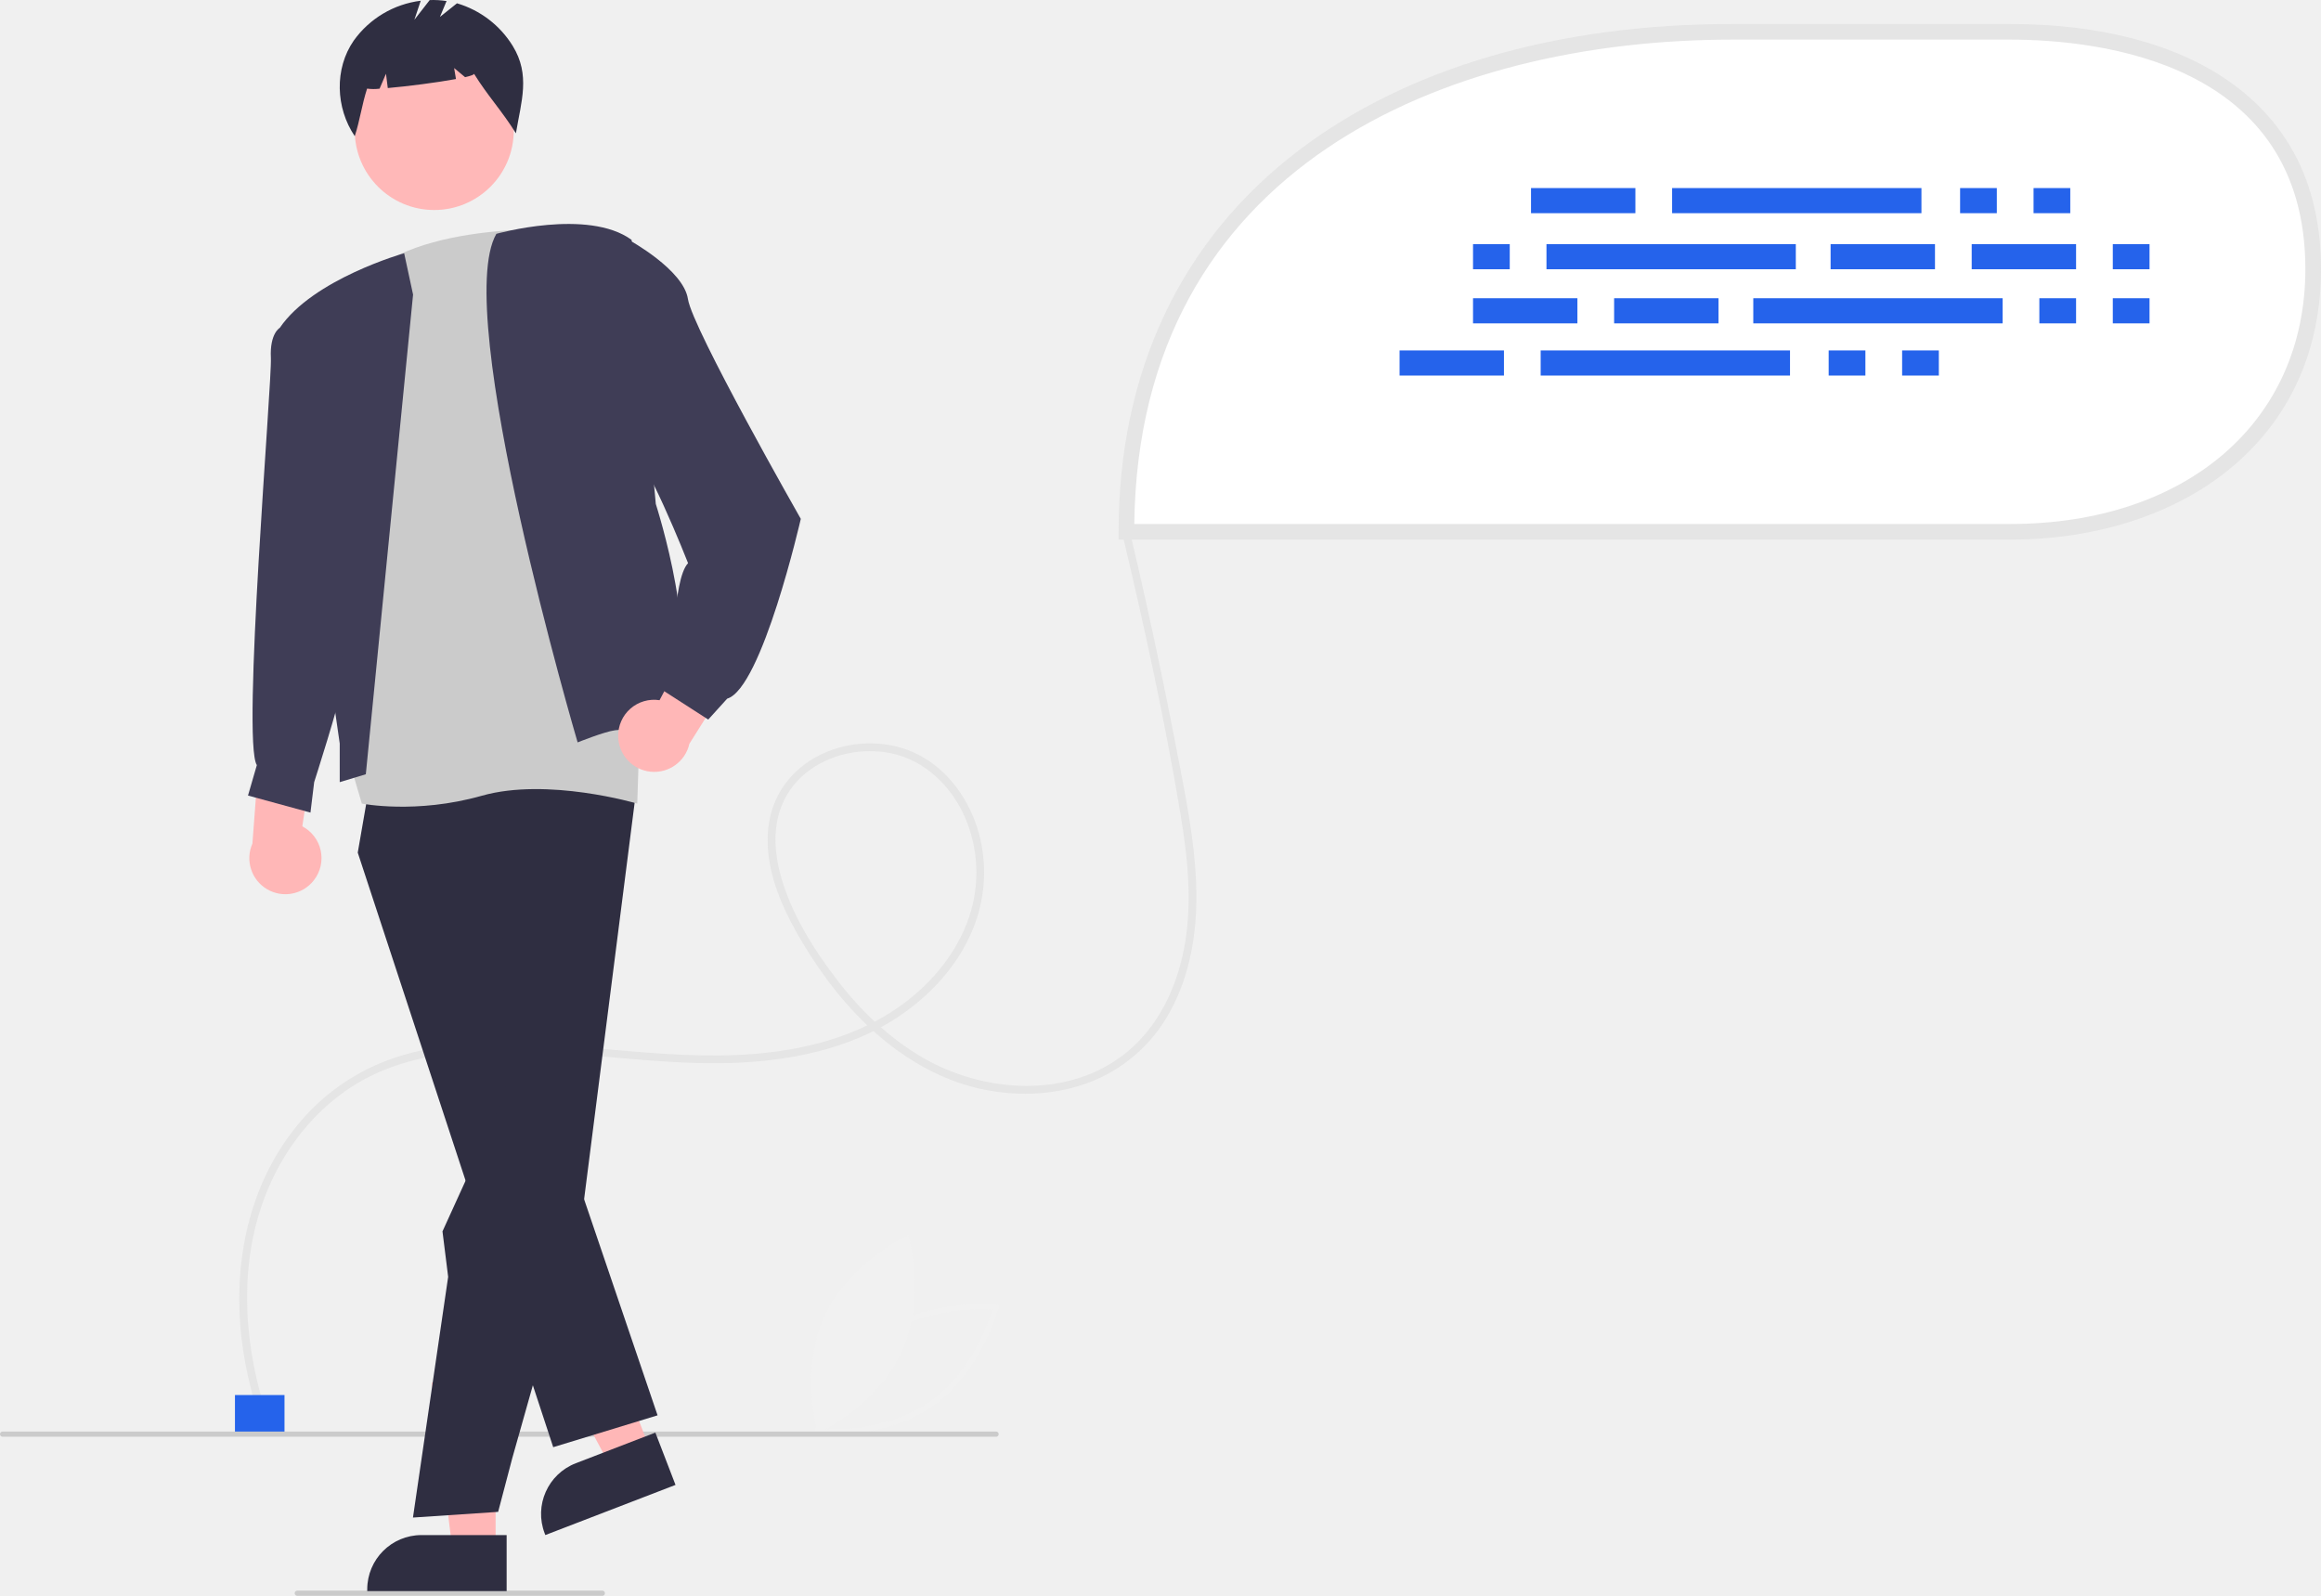
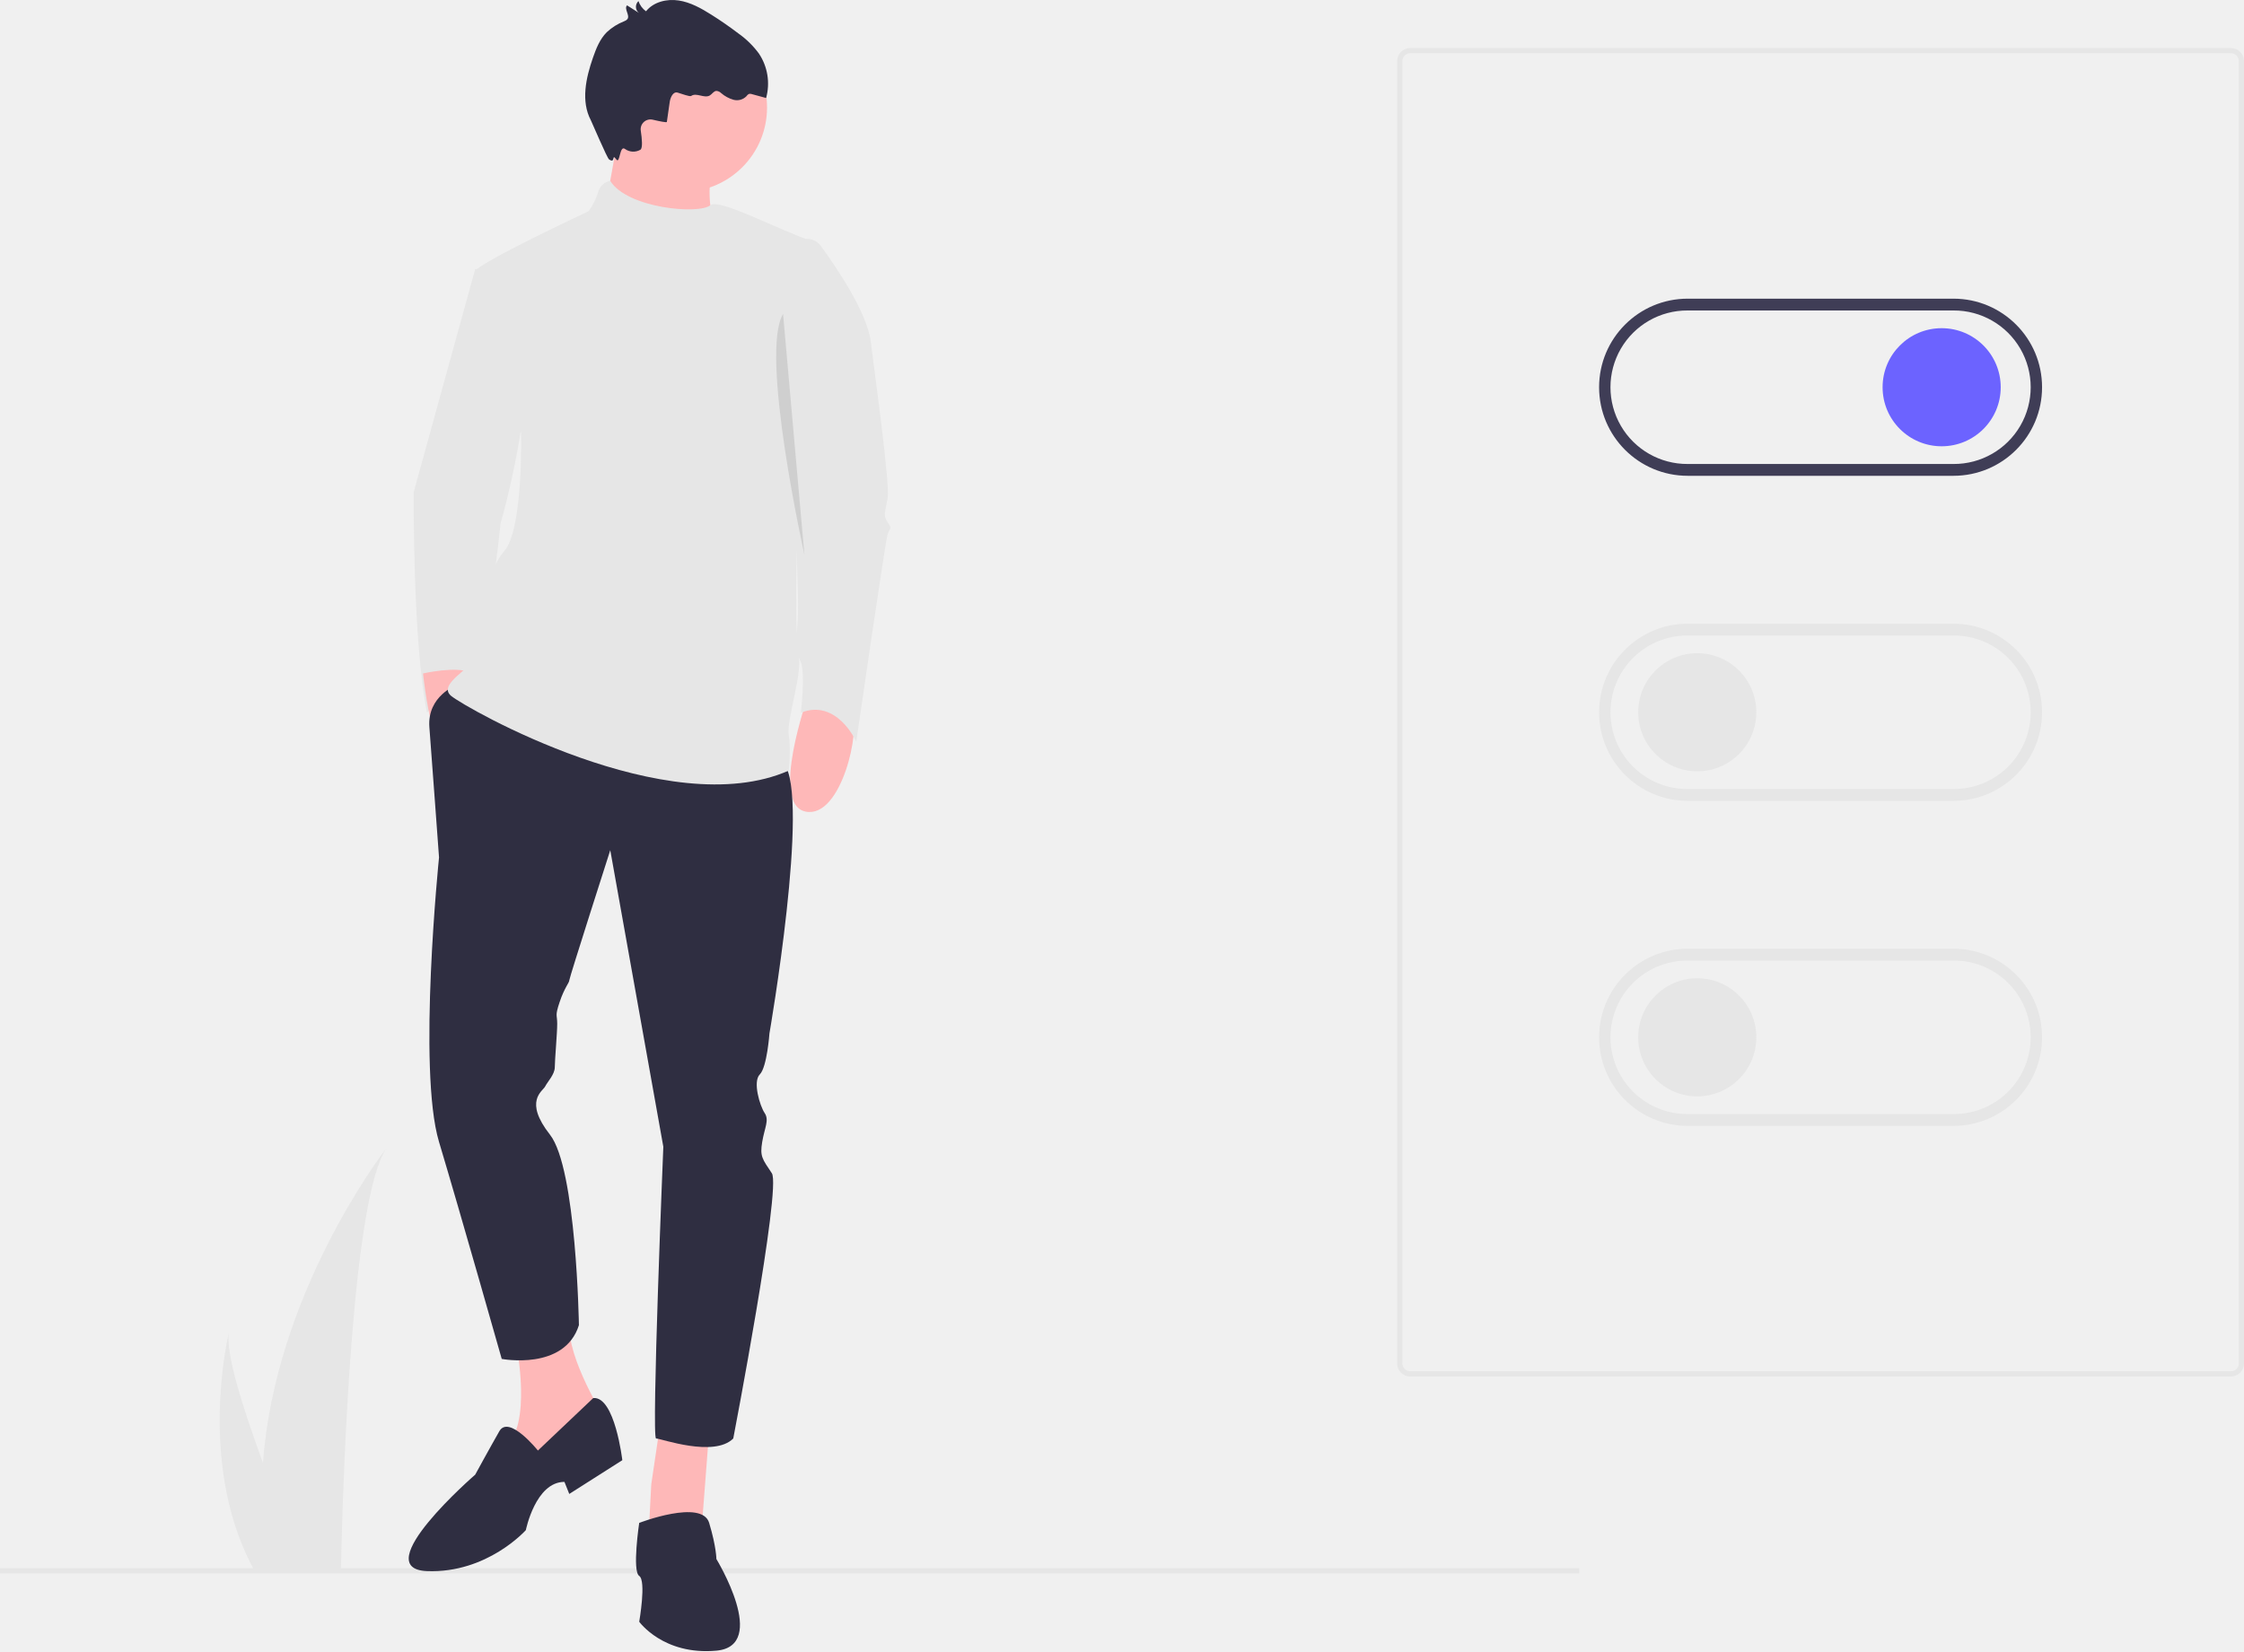
- <svg xmlns="http://www.w3.org/2000/svg" data-name="Layer 1" width="890.106" height="611.972" viewBox="0 0 890.106 611.972">
-   <path d="M467.023,693.807l.279-1.112c.062-.244,6.366-24.577,25.397-37.79,19.031-13.213,44.033-10.616,44.282-10.588l1.14.126-.28,1.111c-.062.244-6.366,24.577-25.397,37.79-19.031,13.213-44.033,10.616-44.282,10.588Zm26.817-37.258c-16.09,11.171-22.792,30.594-24.27,35.49,5.106.323,25.66.824,41.735-10.337,16.073-11.16,22.788-30.591,24.27-35.49C530.466,645.888,509.913,645.388,493.839,656.548Z" transform="translate(-154.9469 -144.014)" fill="#f1f1f1" />
-   <path d="M500.749,662.453c-9.598,20.969-32.21,31.179-32.21,31.179s-7.05-23.787,2.548-44.756S503.296,617.697,503.296,617.697,510.347,641.484,500.749,662.453Z" transform="translate(-154.9469 -144.014)" fill="#f1f1f1" />
-   <path d="M257.106,686.225c-10.35-31.83-11.197-68.003,6.294-97.533,7.436-12.553,17.886-23.393,30.704-30.48,14.785-8.174,31.852-10.847,48.549-11.216,36.306-.801,72.365,7.969,108.675,3.435,16.291-2.034,32.541-6.598,46.505-15.447,12.074-7.651,22.554-18.358,28.738-31.343a57.36,57.36,0,0,0,3.841-39.854c-3.432-12.593-11.508-24.367-23.319-30.396-10.731-5.478-23.904-5.623-34.992-1.093-11.928,4.874-20.517,14.956-22.344,27.859-2.279,16.097,4.969,32.023,13.037,45.497,7.766,12.969,17.181,25.141,28.621,35.083,11.081,9.63,24.147,17.221,38.52,20.594,13.635,3.2,28.341,2.917,41.595-1.809a59.165,59.165,0,0,0,32.023-27.392c7.759-14.033,10.468-30.247,10.201-46.133-.315-18.761-4.274-37.333-7.808-55.691q-5.377-27.928-11.556-55.694-3.012-13.534-6.213-27.025c-.445-1.878-3.339-1.083-2.893.798,8.488,35.797,16.424,71.88,22.445,108.184,2.858,17.233,4.648,35.106,1.064,52.373-3.022,14.561-9.805,28.677-21.405,38.311-22.136,18.384-55.153,16.056-78.845,2.183-12.777-7.482-23.616-17.961-32.59-29.67-9.277-12.104-17.917-25.947-21.833-40.806-2.022-7.672-2.598-15.862-.263-23.535a30.765,30.765,0,0,1,10.149-14.992c9.009-7.309,21.746-9.934,33.005-7.471,12.685,2.775,22.499,12.321,27.765,23.933a53.342,53.342,0,0,1,1.787,38.867c-4.542,13.424-13.962,24.898-25.285,33.243-12.89,9.498-28.252,14.886-43.94,17.541-35.196,5.957-70.551-1.833-105.812-2.548-16.069-.326-32.539.911-47.726,6.527a81.546,81.546,0,0,0-34.626,24.752c-20.066,24.342-25.621,56.645-20.871,87.268a157.091,157.091,0,0,0,5.912,24.477c.594,1.828,3.492,1.046,2.893-.798Z" transform="translate(-154.9469 -144.014)" fill="#e5e5e5" />
-   <rect x="90.106" y="534.972" width="19" height="15" fill="#2563eb" />
-   <path d="M586.926,347.955H925.813c64.198,0,116.24-36.591,116.24-100.788v-0c0-64.198-52.042-90.955-116.24-90.955H819.406c-128.395,0-232.48,63.348-232.48,191.743Z" transform="translate(-154.9469 -144.014)" fill="#fff" />
-   <path d="M925.813,350.954H583.925v-3c0-61.431,23.957-112.059,69.28-146.411,41.719-31.619,99.189-48.333,166.2-48.333H925.813c34.373,0,63.389,7.588,83.914,21.945,23.441,16.396,35.326,40.624,35.326,72.01,0,31.466-12.154,58.021-35.149,76.792C988.58,341.367,958.716,350.954,925.813,350.954Zm-335.869-6H925.813c67.732,0,113.24-39.298,113.24-97.788,0-79.385-79.192-87.955-113.24-87.955H819.406C709.267,159.211,591.633,208.075,589.944,344.954Z" transform="translate(-154.9469 -144.014)" fill="#e5e5e5" />
-   <rect x="587.145" y="72.118" width="40.028" height="9.636" fill="#2563eb" />
-   <rect x="751.702" y="72.118" width="14.084" height="9.636" fill="#2563eb" />
-   <rect x="779.87" y="72.118" width="14.084" height="9.636" fill="#2563eb" />
-   <rect x="641.256" y="72.118" width="95.621" height="9.636" fill="#2563eb" />
-   <rect x="536.74" y="134.383" width="40.028" height="9.636" fill="#2563eb" />
-   <rect x="701.297" y="134.383" width="14.084" height="9.636" fill="#2563eb" />
-   <rect x="729.465" y="134.383" width="14.084" height="9.636" fill="#2563eb" />
-   <rect x="590.851" y="134.383" width="95.621" height="9.636" fill="#2563eb" />
-   <rect x="702.039" y="93.614" width="40.028" height="9.636" fill="#2563eb" />
-   <rect x="756.15" y="93.614" width="40.028" height="9.636" fill="#2563eb" />
-   <rect x="810.261" y="93.614" width="14.084" height="9.636" fill="#2563eb" />
-   <rect x="564.907" y="93.614" width="14.084" height="9.636" fill="#2563eb" />
-   <rect x="593.075" y="93.614" width="95.621" height="9.636" fill="#2563eb" />
-   <rect x="619.019" y="114.369" width="40.028" height="9.636" fill="#2563eb" />
-   <rect x="564.907" y="114.369" width="40.028" height="9.636" fill="#2563eb" />
-   <rect x="810.261" y="114.369" width="14.084" height="9.636" fill="#2563eb" />
-   <rect x="782.094" y="114.369" width="14.084" height="9.636" fill="#2563eb" />
-   <rect x="672.389" y="114.369" width="95.621" height="9.636" fill="#2563eb" />
-   <path d="M536.947,694.986h-381a1,1,0,0,1,0-2h381a1,1,0,0,1,0,2Z" transform="translate(-154.9469 -144.014)" fill="#cbcbcb" />
-   <path d="M385.947,755.986h-117a1,1,0,0,1,0-2h117a1,1,0,1,1,0,2Z" transform="translate(-154.9469 -144.014)" fill="#cbcbcb" />
-   <path d="M275.368,481.503a13.749,13.749,0,0,0-4.482-20.601l7.248-48.321L255.098,423.26,251.747,467.509a13.824,13.824,0,0,0,23.621,13.994Z" transform="translate(-154.9469 -144.014)" fill="#ffb7b7" />
-   <polygon points="190.07 594.085 173.49 594.084 165.603 530.133 190.073 530.134 190.07 594.085" fill="#ffb7b7" />
-   <path d="M349.245,754.171l-53.461-.002v-.676a20.809,20.809,0,0,1,20.808-20.808h.001l32.652.001Z" transform="translate(-154.9469 -144.014)" fill="#2f2e41" />
-   <polygon points="249.331 555.947 233.847 561.911 203.476 505.027 226.328 496.225 249.331 555.947" fill="#ffb7b7" />
-   <path d="M414.008,713.449l-49.925,19.23-.243-.631a20.825,20.825,0,0,1,11.947-26.917l.001-0L406.28,693.384Z" transform="translate(-154.9469 -144.014)" fill="#2f2e41" />
-   <polygon points="141.884 299.94 137.199 326.966 212.158 554.969 252.175 542.753 223.581 458.657 194.687 333.962 194.061 289.516 141.884 299.94" fill="#2f2e41" />
-   <polygon points="158.371 581.952 171.87 489.638 169.693 472.216 194.061 418.738 191.253 291.986 244.39 299.94 223.581 463.201 196.481 559.086 191.037 579.774 158.371 581.952" fill="#2f2e41" />
-   <circle cx="166.537" cy="50.048" r="30.488" fill="#ffb8b8" />
-   <path d="M351.576,161.622A37.581,37.581,0,0,0,330.198,145.28l-6.536,5.229,2.541-6.099a34.597,34.597,0,0,0-6.46-.373l-5.881,7.561,2.434-7.302A37.222,37.222,0,0,0,290.619,159.569c-7.485,10.792-6.984,25.794.378,36.671,2.021-6.21,2.71-12.031,4.73-18.241a18.382,18.382,0,0,0,4.788.023l2.459-5.737.687,5.494c7.62-.664,18.924-2.122,26.148-3.457l-.702-4.215,4.203,3.502c2.213-.51,3.528-.972,3.419-1.325,5.373,8.662,10.697,14.195,16.07,22.856C354.837,182.924,358.438,172.768,351.576,161.622Z" transform="translate(-154.9469 -144.014)" fill="#2f2e41" />
-   <path d="M380.715,232.41s-58.061-5.161-83.473,15.93L289.363,437.421l4.345,14.755s20.783,4.148,46-3.007,59.628,3.007,59.628,3.007l3.7-115.78Z" transform="translate(-154.9469 -144.014)" fill="#cbcbcb" />
-   <path d="M295.24,440.925l18.119-183.943-3.42-15.861s-34.956,9.873-47.694,28.619l22.989,159.4v14.814Z" transform="translate(-154.9469 -144.014)" fill="#3f3d56" />
-   <path d="M376.471,428.71S327.86,263.813,345.305,233.684c0,0,35.089-9.895,51.855,2.31l9.286,101.277s18.631,57.907,4.344,71.525l3.135,13.618s-19.059,1.123-23.14,1.65S376.471,428.71,376.471,428.71Z" transform="translate(-154.9469 -144.014)" fill="#3f3d56" />
-   <path d="M273.083,268.649l-10.837,1.091s-3.896,2.116-3.417,11.52-11.245,147.212-5.383,156.161l-3.393,11.671,23.955,6.533,1.423-11.671s9.703-30.166,10.945-37.83S273.083,268.649,273.083,268.649Z" transform="translate(-154.9469 -144.014)" fill="#3f3d56" />
-   <path d="M392.023,426.417a13.75,13.75,0,0,1,15.86-13.891L430.806,369.376l12.161,22.289-23.633,37.559A13.824,13.824,0,0,1,392.023,426.417Z" transform="translate(-154.9469 -144.014)" fill="#ffb7b7" />
-   <path d="M383.163,241.344l12.908-5.35s21.018,11.424,22.703,22.703,43.28,84.293,43.28,84.293-14.872,65.002-28.233,68.947l-7.261,8.013-20.062-12.927,6.5-6.5s-.171-34.386,5.824-40.546c0,0-16.872-43.181-24.494-47.536S383.163,241.344,383.163,241.344Z" transform="translate(-154.9469 -144.014)" fill="#3f3d56" />
+ <svg xmlns="http://www.w3.org/2000/svg" data-name="Layer 1" width="861.202" height="633.857" viewBox="0 0 861.202 633.857">
+   <rect y="602.011" width="606.096" height="2" fill="#e6e6e6" />
+   <path d="M357.327,236.376h-5.554l-23.603,85.618s-.463,56.925,5.091,84.693c0,0,9.256-12.033,15.735-12.033s12.496-60.627,12.496-60.627S386.946,247.483,357.327,236.376Z" transform="translate(-169.3989 -133.0717)" fill="#e6e6e6" />
+   <path d="M479.507,400.208s-14.81,41.652-.926,44.429,21.289-32.396,17.586-37.024S479.507,400.208,479.507,400.208Z" transform="translate(-169.3989 -133.0717)" fill="#feb8b8" />
+   <path d="M331.756,391.603s4.163,44.01,17.921,40.665,5.619-38.356.308-40.988S331.756,391.603,331.756,391.603Z" transform="translate(-169.3989 -133.0717)" fill="#feb8b8" />
+   <path d="M367.509,649.196s6.479,31.471-4.628,39.801,3.702,25.917,3.702,25.917l35.173-37.024s-14.81-23.14-13.884-37.024Z" transform="translate(-169.3989 -133.0717)" fill="#feb8b8" />
+   <polygon points="253.646 544.818 249.944 569.809 249.018 587.395 269.381 585.544 272.158 549.446 253.646 544.818" fill="#feb8b8" />
+   <path d="M344.676,396.014s-11.415,4.194-10.489,16.227,3.702,49.983,3.702,49.983-8.33,81.453,0,109.221,24.066,83.304,24.066,83.304,24.066,4.628,29.619-12.958c0,0-.926-60.164-11.107-73.123s-2.777-16.661-1.851-18.512,3.702-4.628,3.702-7.405.926-12.958.926-16.661-.926-2.777.926-8.33,3.702-7.405,3.702-8.33,15.735-49.983,15.735-49.983l20.363,113.849s-4.628,111.998-2.777,111.998,22.214,7.405,29.619,0c0,0,18.512-96.263,14.81-101.816s-4.628-6.479-3.702-12.033,2.777-8.33.926-11.107-4.628-12.033-1.851-14.81,3.702-15.735,3.702-15.735,15.735-90.709,5.554-103.668S344.676,396.014,344.676,396.014Z" transform="translate(-169.3989 -133.0717)" fill="#2f2e41" />
+   <path d="M375.839,689.922s-11.107-13.884-14.81-7.405-9.256,16.661-9.256,16.661-41.652,36.099-18.512,37.024,37.95-15.735,37.95-15.735,3.702-18.512,14.81-18.512l1.851,4.628,20.363-12.958s-2.868-24.576-11.153-23.858Z" transform="translate(-169.3989 -133.0717)" fill="#2f2e41" />
+   <path d="M414.715,717.69s24.066-9.256,26.843,0,2.777,13.884,2.777,13.884,20.363,33.322,0,35.173-29.619-11.107-29.619-11.107,2.777-15.735,0-17.586S414.715,717.69,414.715,717.69Z" transform="translate(-169.3989 -133.0717)" fill="#2f2e41" />
+   <circle cx="261.977" cy="41.289" r="32.396" fill="#feb8b8" />
+   <path d="M407.31,181.766l-6.479,36.099,45.355,11.107s-10.644-26.38.926-37.95C450.038,188.095,407.31,181.766,407.31,181.766Z" transform="translate(-169.3989 -133.0717)" fill="#feb8b8" />
+   <path d="M403.591,202.485a5.907,5.907,0,0,0-4.612,4.272,24.648,24.648,0,0,1-3.702,7.405s-43.503,20.363-43.503,23.14S369.36,299.317,369.36,299.317s.926,37.024-6.479,45.355-14.81,38.875-12.958,41.652-12.958,9.256-7.405,13.884,83.304,49.057,129.585,28.694c0,0,.926-8.33,0-13.884s5.554-24.066,3.702-30.545,0-73.123,0-73.123l9.539-78.914a6.422,6.422,0,0,0-4.505-6.919C470.17,222.275,445.43,209,442.02,211.848,437.604,215.535,410.054,213.023,403.591,202.485Z" transform="translate(-169.3989 -133.0717)" fill="#e6e6e6" />
+   <path d="M476.73,225.269l.059-.024a6.42,6.42,0,0,1,7.572,2.169c5.736,7.849,17.806,25.489,19.211,36.73,1.851,14.81,7.405,54.611,6.479,60.164s-1.851,6.479,0,9.256.926,1.851,0,4.628-12.033,79.602-12.033,79.602-7.405-16.661-21.289-11.107c0,0,1.851-14.81,0-19.438s-3.702-7.405-1.851-11.107,0-39.801-.926-43.503,0-23.14,0-23.14l-8.33-37.95Z" transform="translate(-169.3989 -133.0717)" fill="#e6e6e6" />
+   <path d="M425.325,179.876l1.094-7.628c.255-1.778,1.296-4.116,3.025-3.632,1.471.411,4.677,1.671,5.213,1.291,2.01-1.424,5.051,1.066,7.165-.199.885-.53,1.463-1.665,2.492-1.741a2.839,2.839,0,0,1,1.83.829,12.453,12.453,0,0,0,4.736,2.573,5.094,5.094,0,0,0,4.986-1.359,2.648,2.648,0,0,1,.882-.845,1.978,1.978,0,0,1,1.268.058l5.4,1.47a20.75,20.75,0,0,0-2.776-17.084,34.361,34.361,0,0,0-7.865-7.703q-5.016-3.816-10.354-7.179c-3.894-2.46-8.024-4.781-12.579-5.472-4.554-.692-9.653.546-12.517,4.153a8.06,8.06,0,0,1-2.899-3.916,2.967,2.967,0,0,0,.191,4.549l-4.567-2.916c-1.284,1.348,1.225,3.792.131,5.299a2.791,2.791,0,0,1-1.229.803,20.936,20.936,0,0,0-6.696,4.215c-2.625,2.632-4.05,6.205-5.274,9.715-2.721,7.807-4.699,16.761-.833,24.069.438.829,6.225,14.504,6.995,15.037,2.606,1.803.91-2.56,2.777,0,1.464,2.007,1.19-5.676,3.366-3.989a5.425,5.425,0,0,0,5.905.266c.902-.626.611-4.1.125-7.291a3.759,3.759,0,0,1,4.573-4.229C422.601,179.655,425.278,180.2,425.325,179.876Z" transform="translate(-169.3989 -133.0717)" fill="#2f2e41" />
+   <path d="M469.93,253.603l8.189,92.457S460.816,268.516,469.93,253.603Z" transform="translate(-169.3989 -133.0717)" opacity="0.1" style="isolation:isolate" />
+   <path d="M317.823,573.686c-13.25,18.73-16.75,125.33-17.53,159.5-.02.77-.04,1.5-.05,2.19h-33.54c-.41-.73-.79-1.45-1.15-2.19-19.88-39.24-8.85-86.29-8.27-88.67-1.51,7.48,5.32,29.16,13.04,50.16C275.033,630.106,315.303,576.946,317.823,573.686Z" transform="translate(-169.3989 -133.0717)" fill="#e6e6e6" />
+   <circle cx="745.169" cy="148.656" r="22.667" fill="#6c63ff" />
+   <path d="M919.101,315.728h-102a34,34,0,1,1,0-68h102a34,34,0,0,1,0,68Zm-102-63.467a29.467,29.467,0,1,0,0,58.933h102a29.467,29.467,0,1,0,0-58.933Z" transform="translate(-169.3989 -133.0717)" fill="#3f3d56" />
+   <circle cx="651.376" cy="273.434" r="22.667" fill="#e6e6e6" />
+   <path d="M919.101,440.506h-102a34,34,0,0,1,0-68h102a34,34,0,0,1,0,68Zm-102-63.467a29.467,29.467,0,1,0,0,58.933h102a29.467,29.467,0,1,0,0-58.933Z" transform="translate(-169.3989 -133.0717)" fill="#e6e6e6" />
+   <circle cx="651.376" cy="398.213" r="22.667" fill="#e6e6e6" />
+   <path d="M919.101,565.284h-102a34,34,0,0,1,0-68h102a34,34,0,1,1,0,68Zm-102-63.467a29.467,29.467,0,1,0,0,58.933h102a29.467,29.467,0,1,0,0-58.933Z" transform="translate(-169.3989 -133.0717)" fill="#e6e6e6" />
+   <path d="M1025.601,661.494H710.601a5.006,5.006,0,0,1-5-5V156.518a5.006,5.006,0,0,1,5-5h315a5.006,5.006,0,0,1,5,5V656.494A5.006,5.006,0,0,1,1025.601,661.494ZM710.601,153.518a3.003,3.003,0,0,0-3,3V656.494a3.003,3.003,0,0,0,3,3h315a3.003,3.003,0,0,0,3-3V156.518a3.003,3.003,0,0,0-3-3Z" transform="translate(-169.3989 -133.0717)" fill="#e6e6e6" />
</svg>
